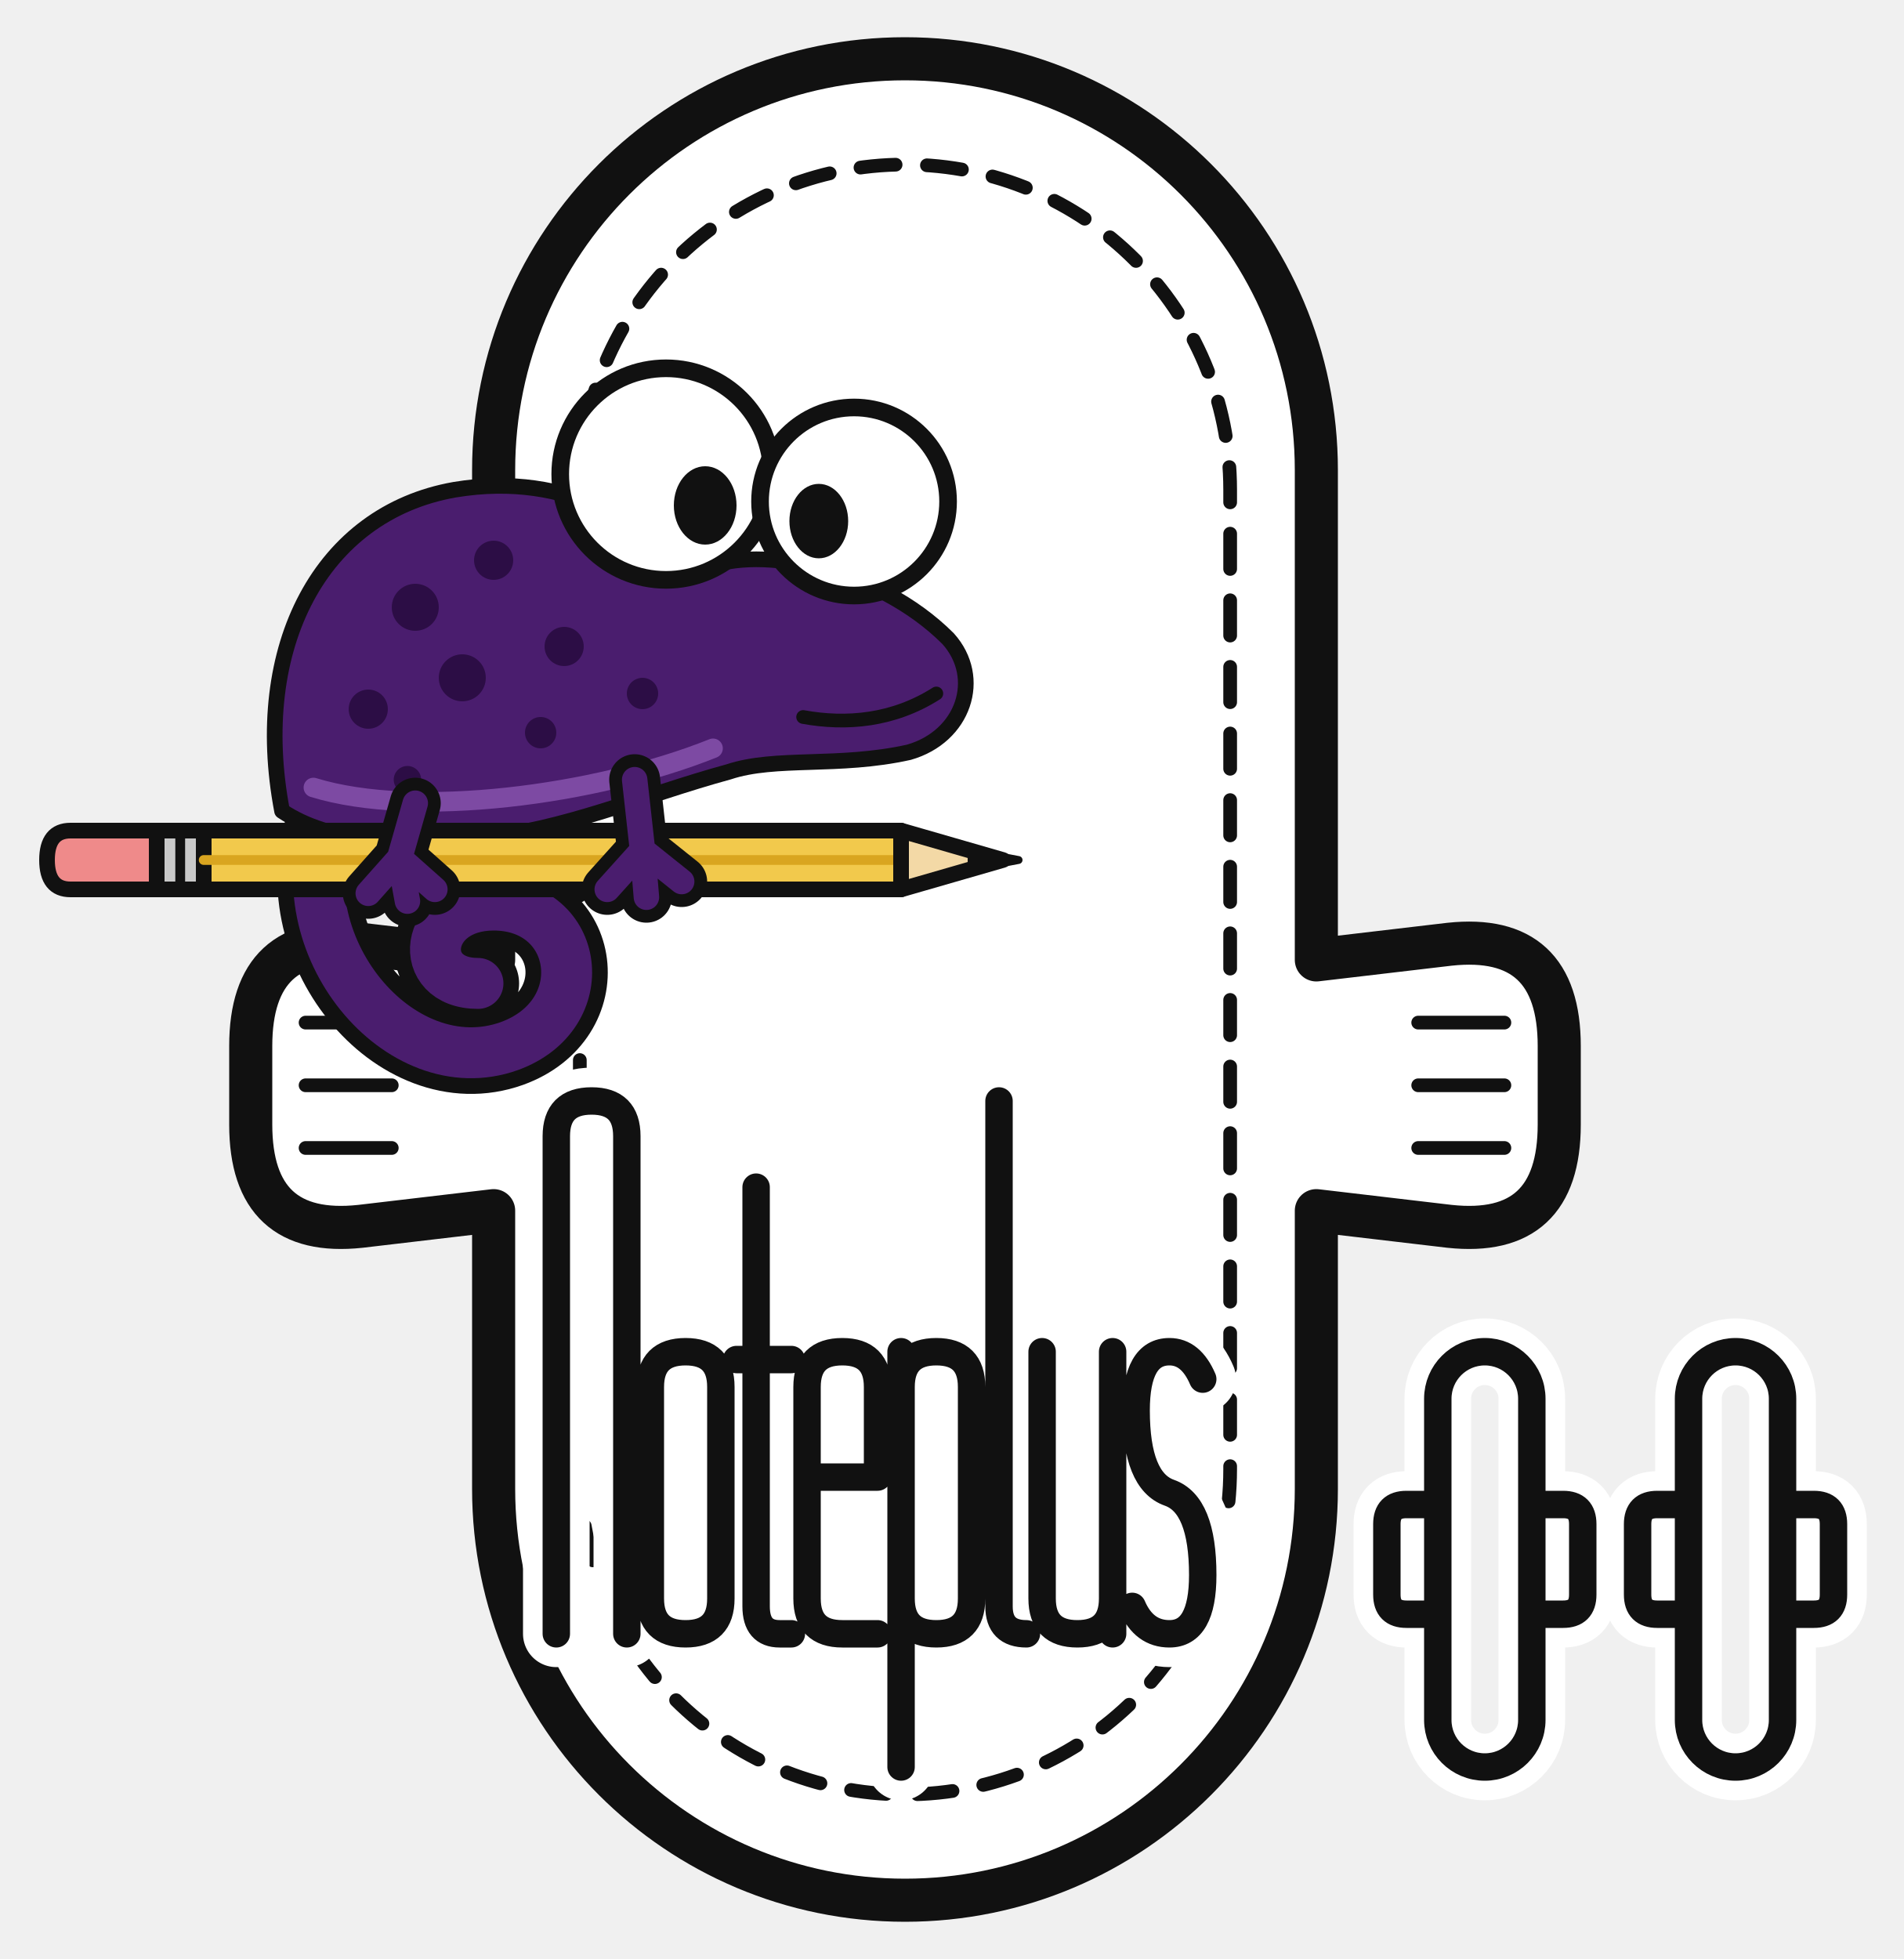
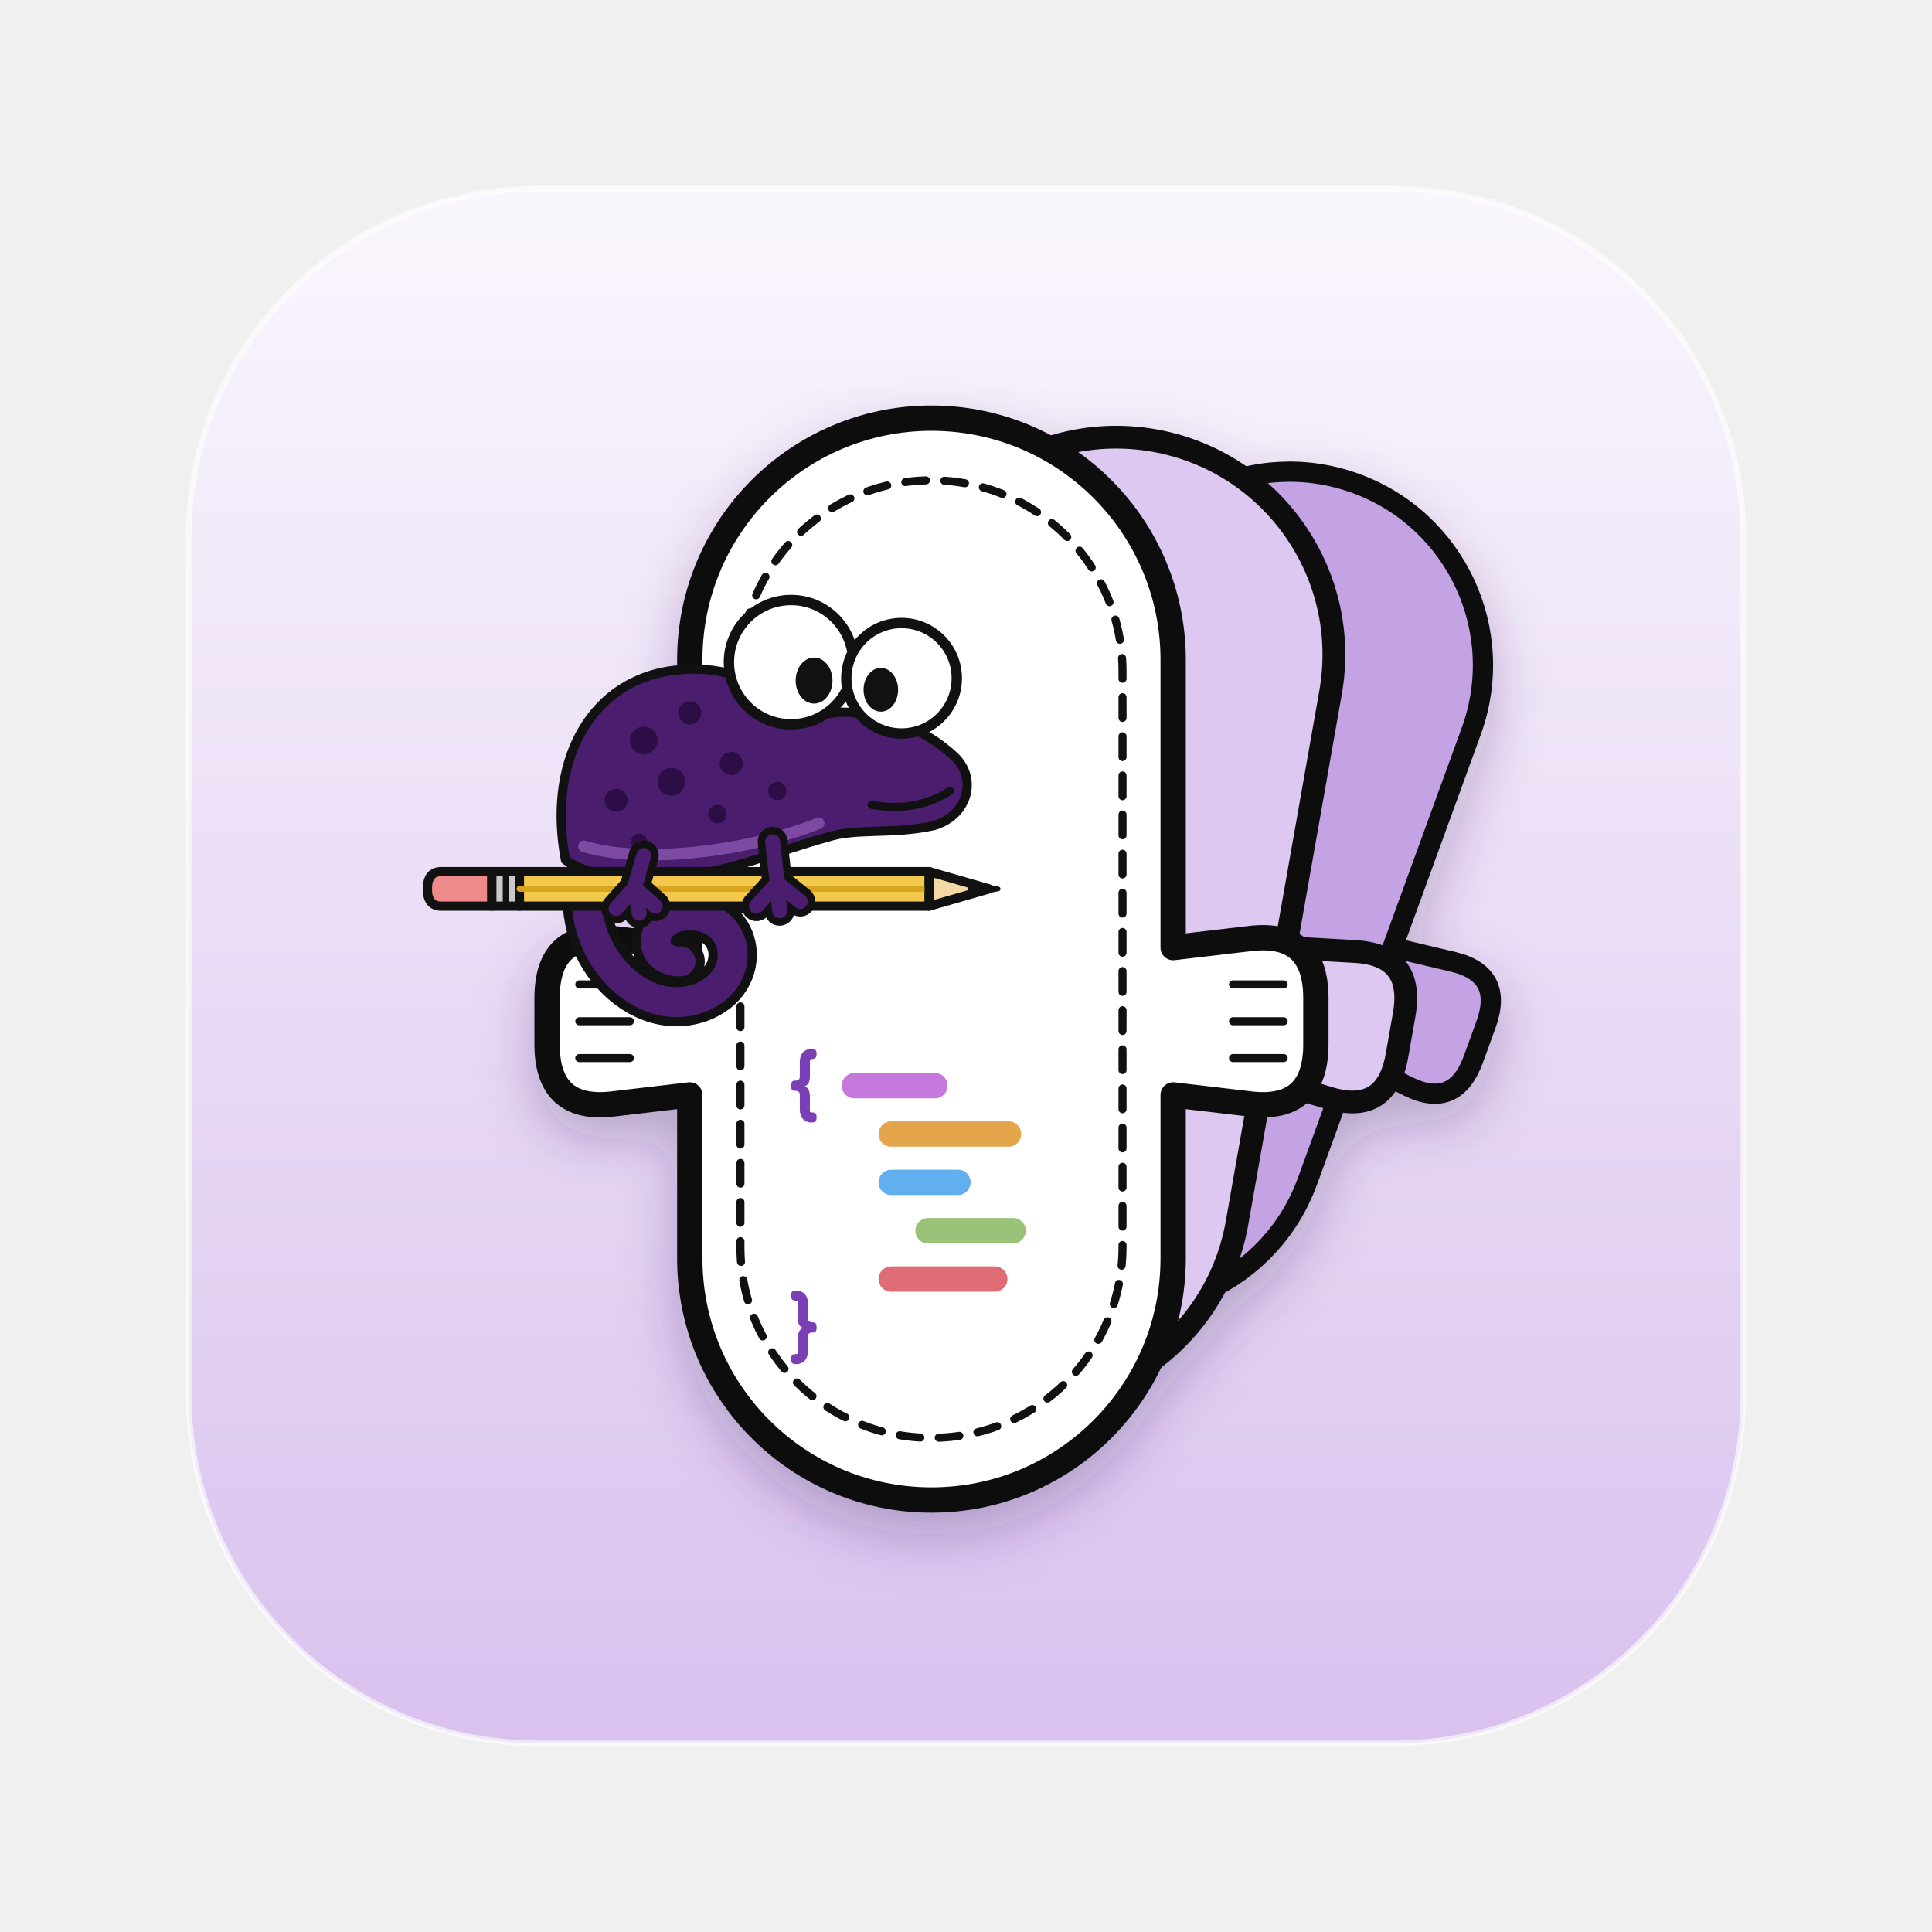
- <svg xmlns="http://www.w3.org/2000/svg" viewBox="44 -5 486 500">
-   <path d="M170,115A105,105 0 0 1 380,115V240L414,236Q442,233 442,262V282Q442,311 414,308L380,304V375A105,105 0 0 1 170,375V304L136,308Q108,311 108,282V262Q108,233 136,236L170,240Z" fill="#fff" stroke="#111" stroke-width="11" stroke-linejoin="round" />
-   <path d="M192,120A83,83 0 0 1 358,120V370A83,83 0 0 1 192,370Z" fill="none" stroke="#111" stroke-width="3.5" stroke-dasharray="9 8" stroke-linecap="round" />
-   <path d="M122,256h22M122,272h22M122,288h22M406,256h22M406,272h22M406,288h22" stroke="#111" stroke-width="3.5" stroke-linecap="round" />
-   <g stroke="#111" stroke-width="4" stroke-linejoin="round" stroke-linecap="round">
-     <path d="M128,204C116,236 146,272 174,262C196,254 192,226 170,226C152,226 150,246 166,246" fill="none" stroke-width="21" />
-     <path d="M128,204C116,236 146,272 174,262C196,254 192,226 170,226C152,226 150,246 166,246" fill="none" stroke="#4a1d6e" stroke-width="13" />
-     <path d="M116,202C108,160 126,126 160,120C190,115 208,130 224,140C238,134 268,140 286,158C295,168 290,183 276,187C258,191 242,188 230,192C208,198 188,207 166,209C146,211 128,210 116,202Z" fill="#4a1d6e" />
-     <path d="M124,196C150,204 196,198 226,186" fill="none" stroke="#7d4aa3" stroke-width="5" />
-     <g fill="#2c0d45" stroke="none">
-       <circle cx="150" cy="150" r="6" />
-       <circle cx="170" cy="138" r="5" />
-       <circle cx="138" cy="176" r="5" />
-       <circle cx="162" cy="168" r="6" />
-       <circle cx="188" cy="160" r="5" />
-       <circle cx="182" cy="182" r="4" />
-       <circle cx="208" cy="172" r="4" />
-       <circle cx="148" cy="194" r="3.5" />
+ <svg xmlns="http://www.w3.org/2000/svg" viewBox="0 0 1024 1024">
+   <defs>
+     <linearGradient id="tile" x1="0" y1="0" x2="0" y2="1">
+       <stop offset="0" stop-color="#faf6fd" />
+       <stop offset="1" stop-color="#d9c2ee" />
+     </linearGradient>
+     <filter id="shadow" x="-30%" y="-30%" width="160%" height="160%">
+       <feDropShadow dx="0" dy="10" stdDeviation="12" flood-color="#3b1660" flood-opacity="0.28" />
+     </filter>
+   </defs>
+   <rect x="100" y="100" width="824" height="824" rx="185" fill="url(#tile)" />
+   <rect x="100" y="100" width="824" height="824" rx="185" fill="none" stroke="#fff" stroke-opacity="0.6" stroke-width="3" />
+   <g transform="translate(512,512) scale(1.22) translate(-290,-248)">
+     <g filter="url(#shadow)">
+       <g transform="translate(395,215) rotate(20) scale(0.8) translate(-275,-245)">
+         <path d="M170,115A105,105 0 0 1 380,115V240L414,236Q442,233 442,262V282Q442,311 414,308L380,304V375A105,105 0 0 1 170,375V304L136,308Q108,311 108,282V262Q108,233 136,236L170,240Z" fill="#c3a3e3" stroke="#111" stroke-width="11" stroke-linejoin="round" />
+       </g>
+       <g transform="translate(335,228) rotate(10) scale(0.9) translate(-275,-245)">
+         <path d="M170,115A105,105 0 0 1 380,115V240L414,236Q442,233 442,262V282Q442,311 414,308L380,304V375A105,105 0 0 1 170,375V304L136,308Q108,311 108,282V262Q108,233 136,236L170,240Z" fill="#dcc8f0" stroke="#111" stroke-width="11" stroke-linejoin="round" />
+       </g>
+       <path d="M170,115A105,105 0 0 1 380,115V240L414,236Q442,233 442,262V282Q442,311 414,308L380,304V375A105,105 0 0 1 170,375V304L136,308Q108,311 108,282V262Q108,233 136,236L170,240Z" fill="#fff" stroke="#111" stroke-width="11" stroke-linejoin="round" />
    </g>
-     <path d="M283,172C272,179 260,180 249,178" fill="none" stroke-width="3.5" />
-     <circle cx="214" cy="116" r="27" fill="#fff" stroke-width="4.5" />
-     <circle cx="262" cy="123" r="24" fill="#fff" stroke-width="4.5" />
-     <ellipse cx="224" cy="124" rx="8" ry="10" fill="#111" stroke="none" />
-     <ellipse cx="253" cy="128" rx="7.5" ry="9.5" fill="#111" stroke="none" />
-     <path d="M62,207h22v15h-22q-6,0 -6,-7.5t6,-7.5z" fill="#ef8a8a" />
-     <rect x="84" y="207" width="12" height="15" fill="#c9c9c9" />
-     <path d="M90,207v15" stroke-width="2.5" />
-     <rect x="96" y="207" width="178" height="15" fill="#f2c94c" />
-     <path d="M96,214.5h178" stroke="#d9a520" stroke-width="2.5" />
-     <path d="M274,207L300,214.5L274,222Z" fill="#f3d9a6" />
-     <path d="M292,212.2L304,214.5L292,216.8Z" fill="#111" stroke-width="2" />
-     <path d="M150,200l-4,14M146,214l-8,9M146,214l2,11M146,214l9,8" fill="none" stroke-width="13" />
-     <path d="M150,200l-4,14M146,214l-8,9M146,214l2,11M146,214l9,8" fill="none" stroke="#4a1d6e" stroke-width="6.5" />
-     <path d="M206,194l2,18M208,212l-9,10M208,212l1,12M208,212l10,8" fill="none" stroke-width="13" />
-     <path d="M206,194l2,18M208,212l-9,10M208,212l1,12M208,212l10,8" fill="none" stroke="#4a1d6e" stroke-width="6.5" />
+     <path d="M192,120A83,83 0 0 1 358,120V370A83,83 0 0 1 192,370Z" fill="none" stroke="#111" stroke-width="3.5" stroke-dasharray="9 8" stroke-linecap="round" />
+     <path d="M122,256h22M122,272h22M122,288h22M406,256h22M406,272h22M406,288h22" stroke="#111" stroke-width="3.5" stroke-linecap="round" />
+     <g>
+       <path d="M222.883 315.971Q221.718 315.971 220.779 315.585Q219.84 315.198 219.181 314.467Q218.522 313.736 218.165 312.699Q217.808 311.662 217.808 310.387L217.782 303.808Q217.782 303.306 217.613 302.996Q217.443 302.686 217.145 302.516Q216.848 302.346 216.499 302.282Q216.151 302.219 215.776 302.219H215.522Q214.697 302.219 214.349 301.692Q214.0 301.164 214.0 300.034Q214.0 298.971 214.255 298.508Q214.51 298.045 214.871 297.93Q215.233 297.815 215.488 297.815H215.675Q216.032 297.815 216.406 297.752Q216.78 297.688 217.094 297.518Q217.409 297.348 217.591 297.034Q217.774 296.719 217.774 296.192L217.808 289.477Q217.808 288.236 218.165 287.229Q218.522 286.221 219.181 285.512Q219.84 284.802 220.766 284.415Q221.693 284.029 222.849 284.029Q223.461 284.029 223.962 284.139Q224.464 284.249 224.782 284.713Q225.101 285.176 225.101 286.213Q225.101 287.224 224.782 287.688Q224.464 288.151 223.962 288.278Q223.461 288.406 222.874 288.431Q222.619 288.431 222.47 288.542Q222.322 288.652 222.254 288.929Q222.186 289.205 222.186 289.749V295.376Q222.186 296.481 222.084 297.263Q221.982 298.045 221.731 298.597Q221.48 299.15 221.051 299.549Q220.622 299.949 220.001 300.238Q220.622 300.544 221.051 300.982Q221.48 301.419 221.731 302.006Q221.982 302.592 222.084 303.357Q222.186 304.123 222.186 305.1L222.16 310.727Q222.16 311.016 222.228 311.22Q222.296 311.424 222.445 311.513Q222.594 311.602 222.849 311.602Q223.435 311.602 223.937 311.7Q224.438 311.798 224.769 312.261Q225.101 312.724 225.101 313.787Q225.101 314.849 224.769 315.313Q224.438 315.776 223.937 315.874Q223.435 315.971 222.883 315.971Z" fill="#7b3fb5" />
+       <rect x="236" y="294.5" width="46" height="11" rx="5.5" fill="#c678dd" />
+       <rect x="252" y="315.5" width="62" height="11" rx="5.5" fill="#e5a54b" />
+       <rect x="252" y="336.5" width="40" height="11" rx="5.5" fill="#61afef" />
+       <rect x="268" y="357.5" width="48" height="11" rx="5.5" fill="#98c379" />
+       <rect x="252" y="378.5" width="56" height="11" rx="5.5" fill="#e06c75" />
+       <path d="M216.219 420.971Q215.692 420.971 215.177 420.874Q214.663 420.776 214.332 420.313Q214.0 419.849 214.0 418.787Q214.0 417.724 214.332 417.261Q214.663 416.798 215.182 416.7Q215.7 416.602 216.252 416.602Q216.508 416.602 216.661 416.513Q216.814 416.424 216.877 416.22Q216.941 416.016 216.941 415.727V410.1Q216.941 409.123 217.043 408.357Q217.145 407.592 217.383 407.006Q217.621 406.419 218.05 405.982Q218.48 405.544 219.1 405.238Q218.48 404.949 218.05 404.549Q217.621 404.15 217.383 403.597Q217.145 403.045 217.043 402.263Q216.941 401.481 216.941 400.376V394.749Q216.941 394.205 216.86 393.929Q216.78 393.652 216.631 393.542Q216.482 393.431 216.227 393.431Q215.675 393.406 215.156 393.278Q214.638 393.151 214.319 392.688Q214.0 392.224 214.0 391.213Q214.0 390.176 214.319 389.713Q214.638 389.249 215.156 389.139Q215.675 389.029 216.252 389.029Q217.417 389.029 218.339 389.415Q219.262 389.802 219.933 390.512Q220.605 391.221 220.962 392.229Q221.319 393.236 221.319 394.477L221.327 401.192Q221.327 401.719 221.51 402.034Q221.693 402.348 222.007 402.518Q222.322 402.688 222.696 402.752Q223.07 402.815 223.427 402.815H223.614Q223.894 402.815 224.243 402.93Q224.591 403.045 224.846 403.508Q225.101 403.971 225.101 405.034Q225.101 406.164 224.752 406.692Q224.404 407.219 223.58 407.219H223.325Q222.951 407.219 222.602 407.282Q222.254 407.346 221.956 407.516Q221.659 407.686 221.488 408.009Q221.319 408.332 221.319 408.833V415.387Q221.319 416.662 220.949 417.699Q220.579 418.736 219.92 419.467Q219.262 420.198 218.322 420.585Q217.383 420.971 216.219 420.971Z" fill="#7b3fb5" />
+     </g>
+     <g stroke="#111" stroke-width="4" stroke-linejoin="round" stroke-linecap="round">
+       <path d="M128,204C116,236 146,272 174,262C196,254 192,226 170,226C152,226 150,246 166,246" fill="none" stroke-width="21" />
+       <path d="M128,204C116,236 146,272 174,262C196,254 192,226 170,226C152,226 150,246 166,246" fill="none" stroke="#4a1d6e" stroke-width="13" />
+       <path d="M116,202C108,160 126,126 160,120C190,115 208,130 224,140C238,134 268,140 286,158C295,168 290,183 276,187C258,191 242,188 230,192C208,198 188,207 166,209C146,211 128,210 116,202Z" fill="#4a1d6e" />
+       <path d="M124,196C150,204 196,198 226,186" fill="none" stroke="#7d4aa3" stroke-width="5" />
+       <g fill="#2c0d45" stroke="none">
+         <circle cx="150" cy="150" r="6" />
+         <circle cx="170" cy="138" r="5" />
+         <circle cx="138" cy="176" r="5" />
+         <circle cx="162" cy="168" r="6" />
+         <circle cx="188" cy="160" r="5" />
+         <circle cx="182" cy="182" r="4" />
+         <circle cx="208" cy="172" r="4" />
+         <circle cx="148" cy="194" r="3.5" />
+       </g>
+       <path d="M283,172C272,179 260,180 249,178" fill="none" stroke-width="3.5" />
+       <circle cx="214" cy="116" r="27" fill="#fff" stroke-width="4.5" />
+       <circle cx="262" cy="123" r="24" fill="#fff" stroke-width="4.5" />
+       <ellipse cx="224" cy="124" rx="8" ry="10" fill="#111" stroke="none" />
+       <ellipse cx="253" cy="128" rx="7.5" ry="9.5" fill="#111" stroke="none" />
+       <path d="M62,207h22v15h-22q-6,0 -6,-7.5t6,-7.5z" fill="#ef8a8a" />
+       <rect x="84" y="207" width="12" height="15" fill="#c9c9c9" />
+       <path d="M90,207v15" stroke-width="2.5" />
+       <rect x="96" y="207" width="178" height="15" fill="#f2c94c" />
+       <path d="M96,214.5h178" stroke="#d9a520" stroke-width="2.5" />
+       <path d="M274,207L300,214.5L274,222Z" fill="#f3d9a6" />
+       <path d="M292,212.2L304,214.5L292,216.8Z" fill="#111" stroke-width="2" />
+       <path d="M150,200l-4,14M146,214l-8,9M146,214l2,11M146,214l9,8" fill="none" stroke-width="13" />
+       <path d="M150,200l-4,14M146,214l-8,9M146,214l2,11M146,214l9,8" fill="none" stroke="#4a1d6e" stroke-width="6.5" />
+       <path d="M206,194l2,18M208,212l-9,10M208,212l1,12M208,212l10,8" fill="none" stroke-width="13" />
+       <path d="M206,194l2,18M208,212l-9,10M208,212l1,12M208,212l10,8" fill="none" stroke="#4a1d6e" stroke-width="6.5" />
+     </g>
  </g>
-   <path d="M186,412V285.0Q186,276 195.0,276Q204,276 204,285.0V412 M219.0,340Q228,340 228,349.0V403.0Q228,412 219.0,412Q210,412 210,403.0V349.0Q210,340 219.0,340Z M237,298V405Q237,412 243,412H246M232,342H246 M250,372.0H268V349.0Q268,340 259.0,340Q250,340 250,349.0V403.0Q250,412 259.0,412H268 M274,349.0Q274,340 283.0,340Q292,340 292,349.0V403.0Q292,412 283.0,412Q274,412 274,403.0M274,340V446 M299,276V405Q299,412 306,412 M310,340V403.0Q310,412 319.0,412Q328,412 328,403.0M328,340V412 M351,347Q348,340 342.5,340Q334,340 334,355Q334,373.0 342.5,376.0Q351,379.0 351,397Q351,412 342.5,412Q336,412 333,405 M411,352A12,12 0 0 1 435,352V434A12,12 0 0 1 411,434ZM435,379H443Q448,379 448,384V402Q448,407 443,407H435M411,379H403Q398,379 398,384V402Q398,407 403,407H411 M475,352A12,12 0 0 1 499,352V434A12,12 0 0 1 475,434ZM499,379H507Q512,379 512,384V402Q512,407 507,407H499M475,379H467Q462,379 462,384V402Q462,407 467,407H475" fill="none" stroke="#fff" stroke-width="17" stroke-linecap="round" stroke-linejoin="round" />
-   <path d="M186,412V285.0Q186,276 195.0,276Q204,276 204,285.0V412 M219.0,340Q228,340 228,349.0V403.0Q228,412 219.0,412Q210,412 210,403.0V349.0Q210,340 219.0,340Z M237,298V405Q237,412 243,412H246M232,342H246 M250,372.0H268V349.0Q268,340 259.0,340Q250,340 250,349.0V403.0Q250,412 259.0,412H268 M274,349.0Q274,340 283.0,340Q292,340 292,349.0V403.0Q292,412 283.0,412Q274,412 274,403.0M274,340V446 M299,276V405Q299,412 306,412 M310,340V403.0Q310,412 319.0,412Q328,412 328,403.0M328,340V412 M351,347Q348,340 342.5,340Q334,340 334,355Q334,373.0 342.5,376.0Q351,379.0 351,397Q351,412 342.5,412Q336,412 333,405 M411,352A12,12 0 0 1 435,352V434A12,12 0 0 1 411,434ZM435,379H443Q448,379 448,384V402Q448,407 443,407H435M411,379H403Q398,379 398,384V402Q398,407 403,407H411 M475,352A12,12 0 0 1 499,352V434A12,12 0 0 1 475,434ZM499,379H507Q512,379 512,384V402Q512,407 507,407H499M475,379H467Q462,379 462,384V402Q462,407 467,407H475" fill="none" stroke="#111" stroke-width="7" stroke-linecap="round" stroke-linejoin="round" />
</svg>
